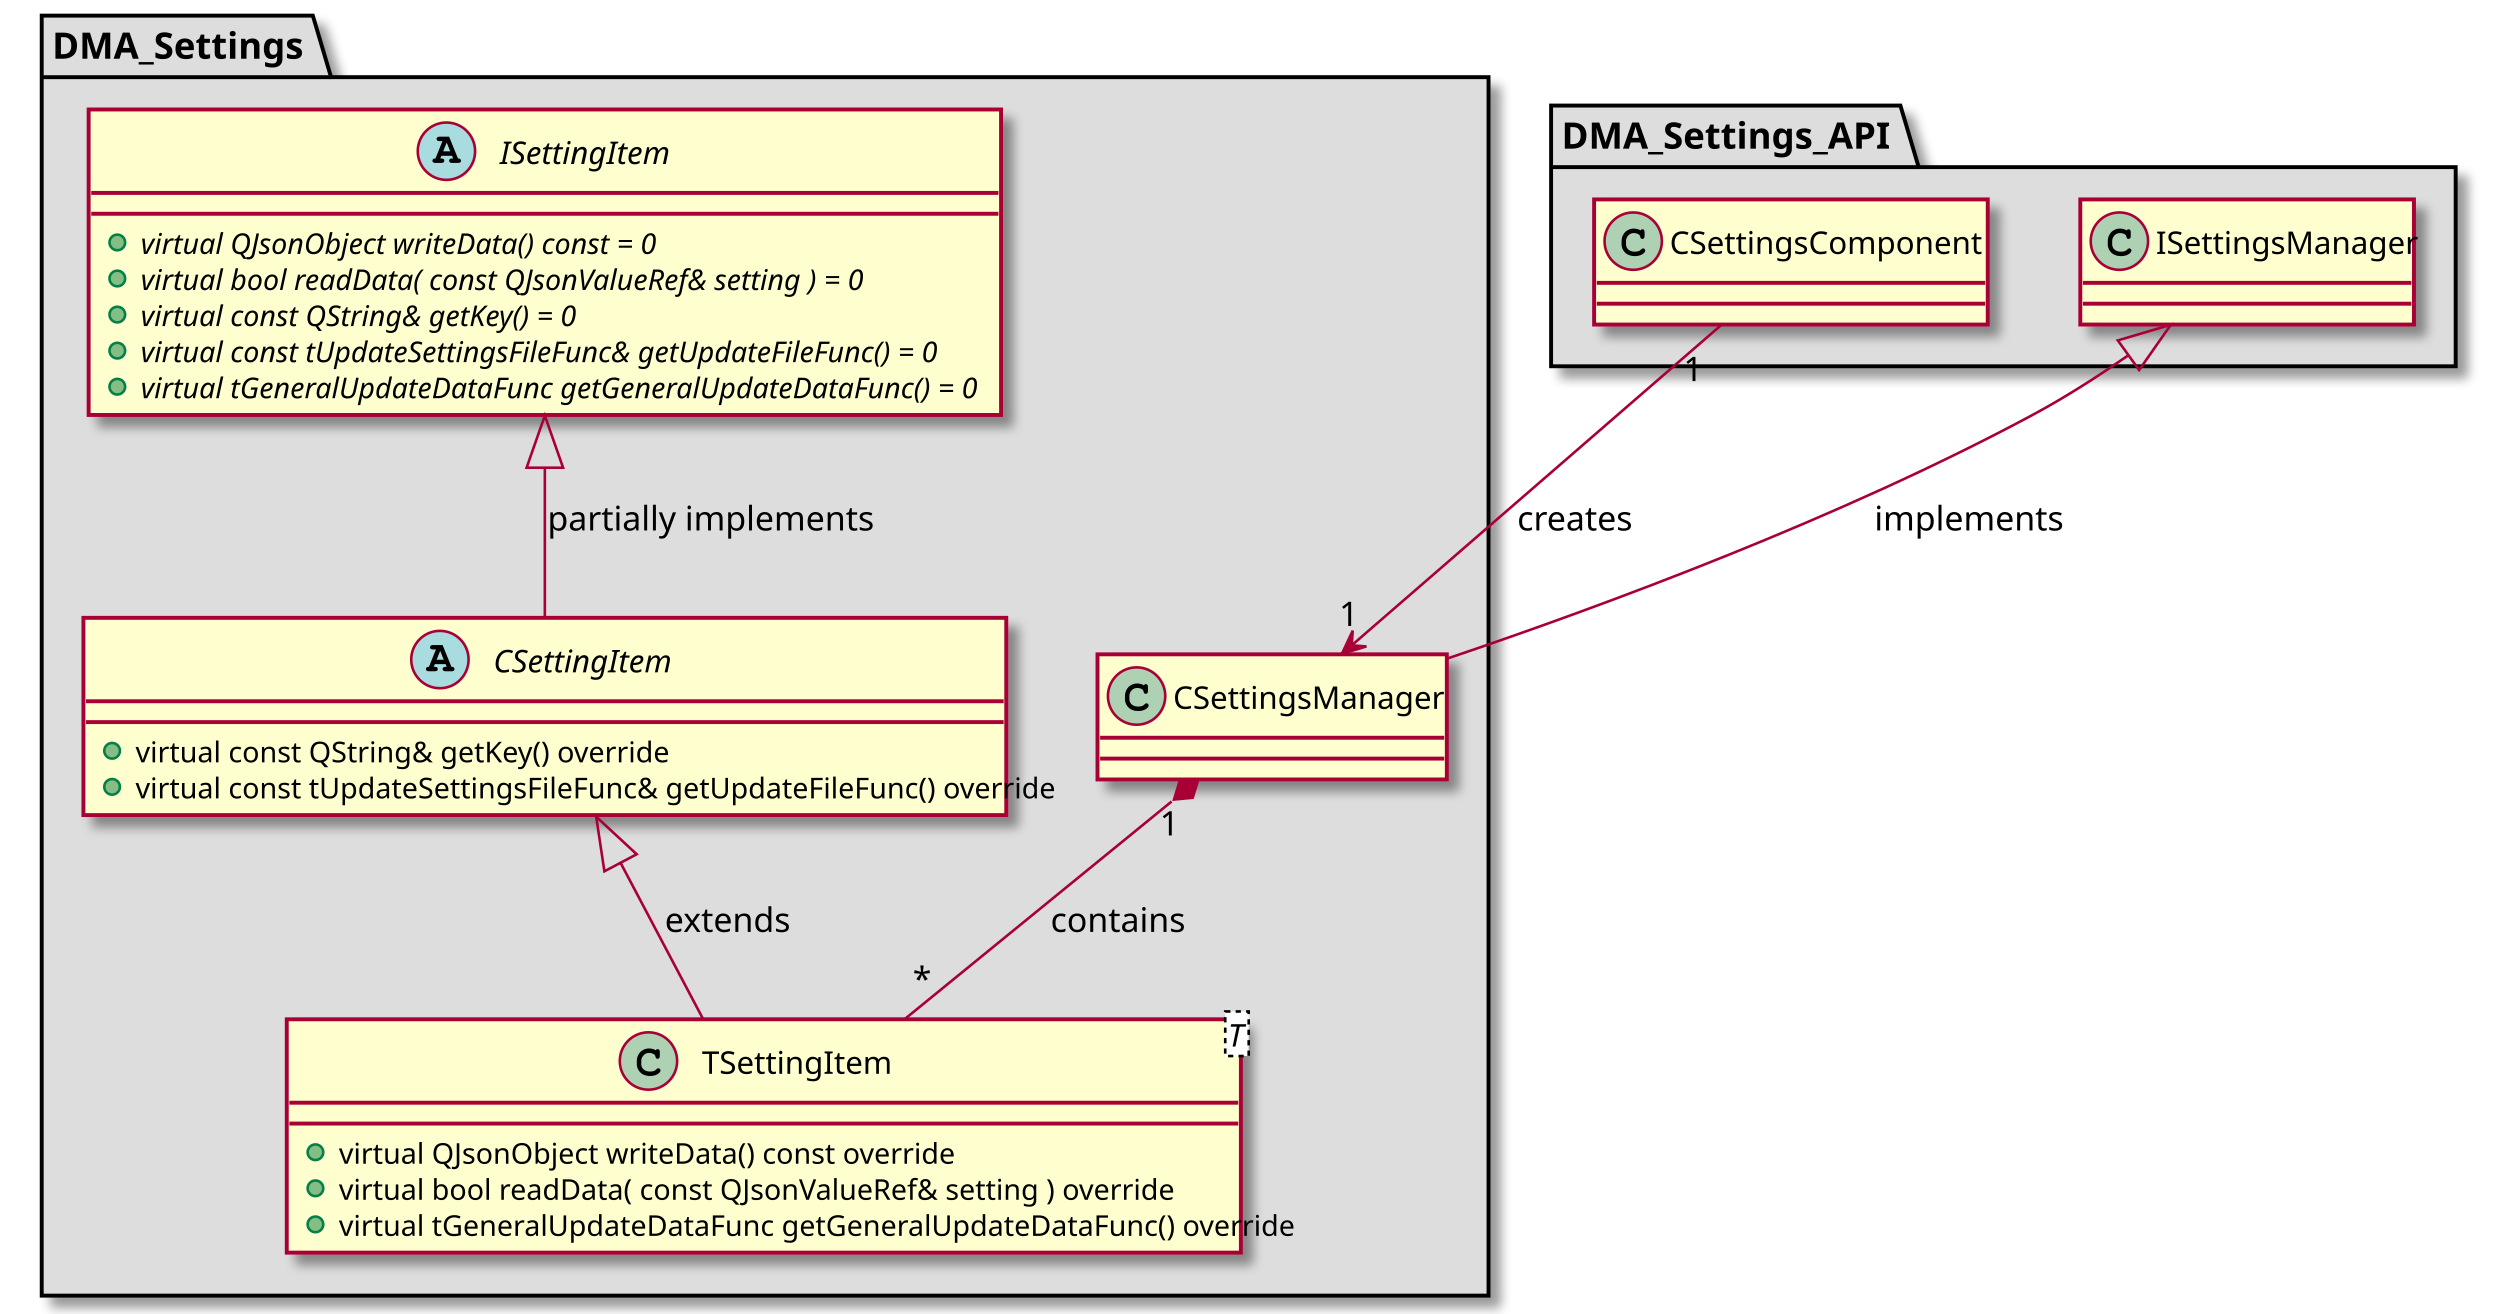
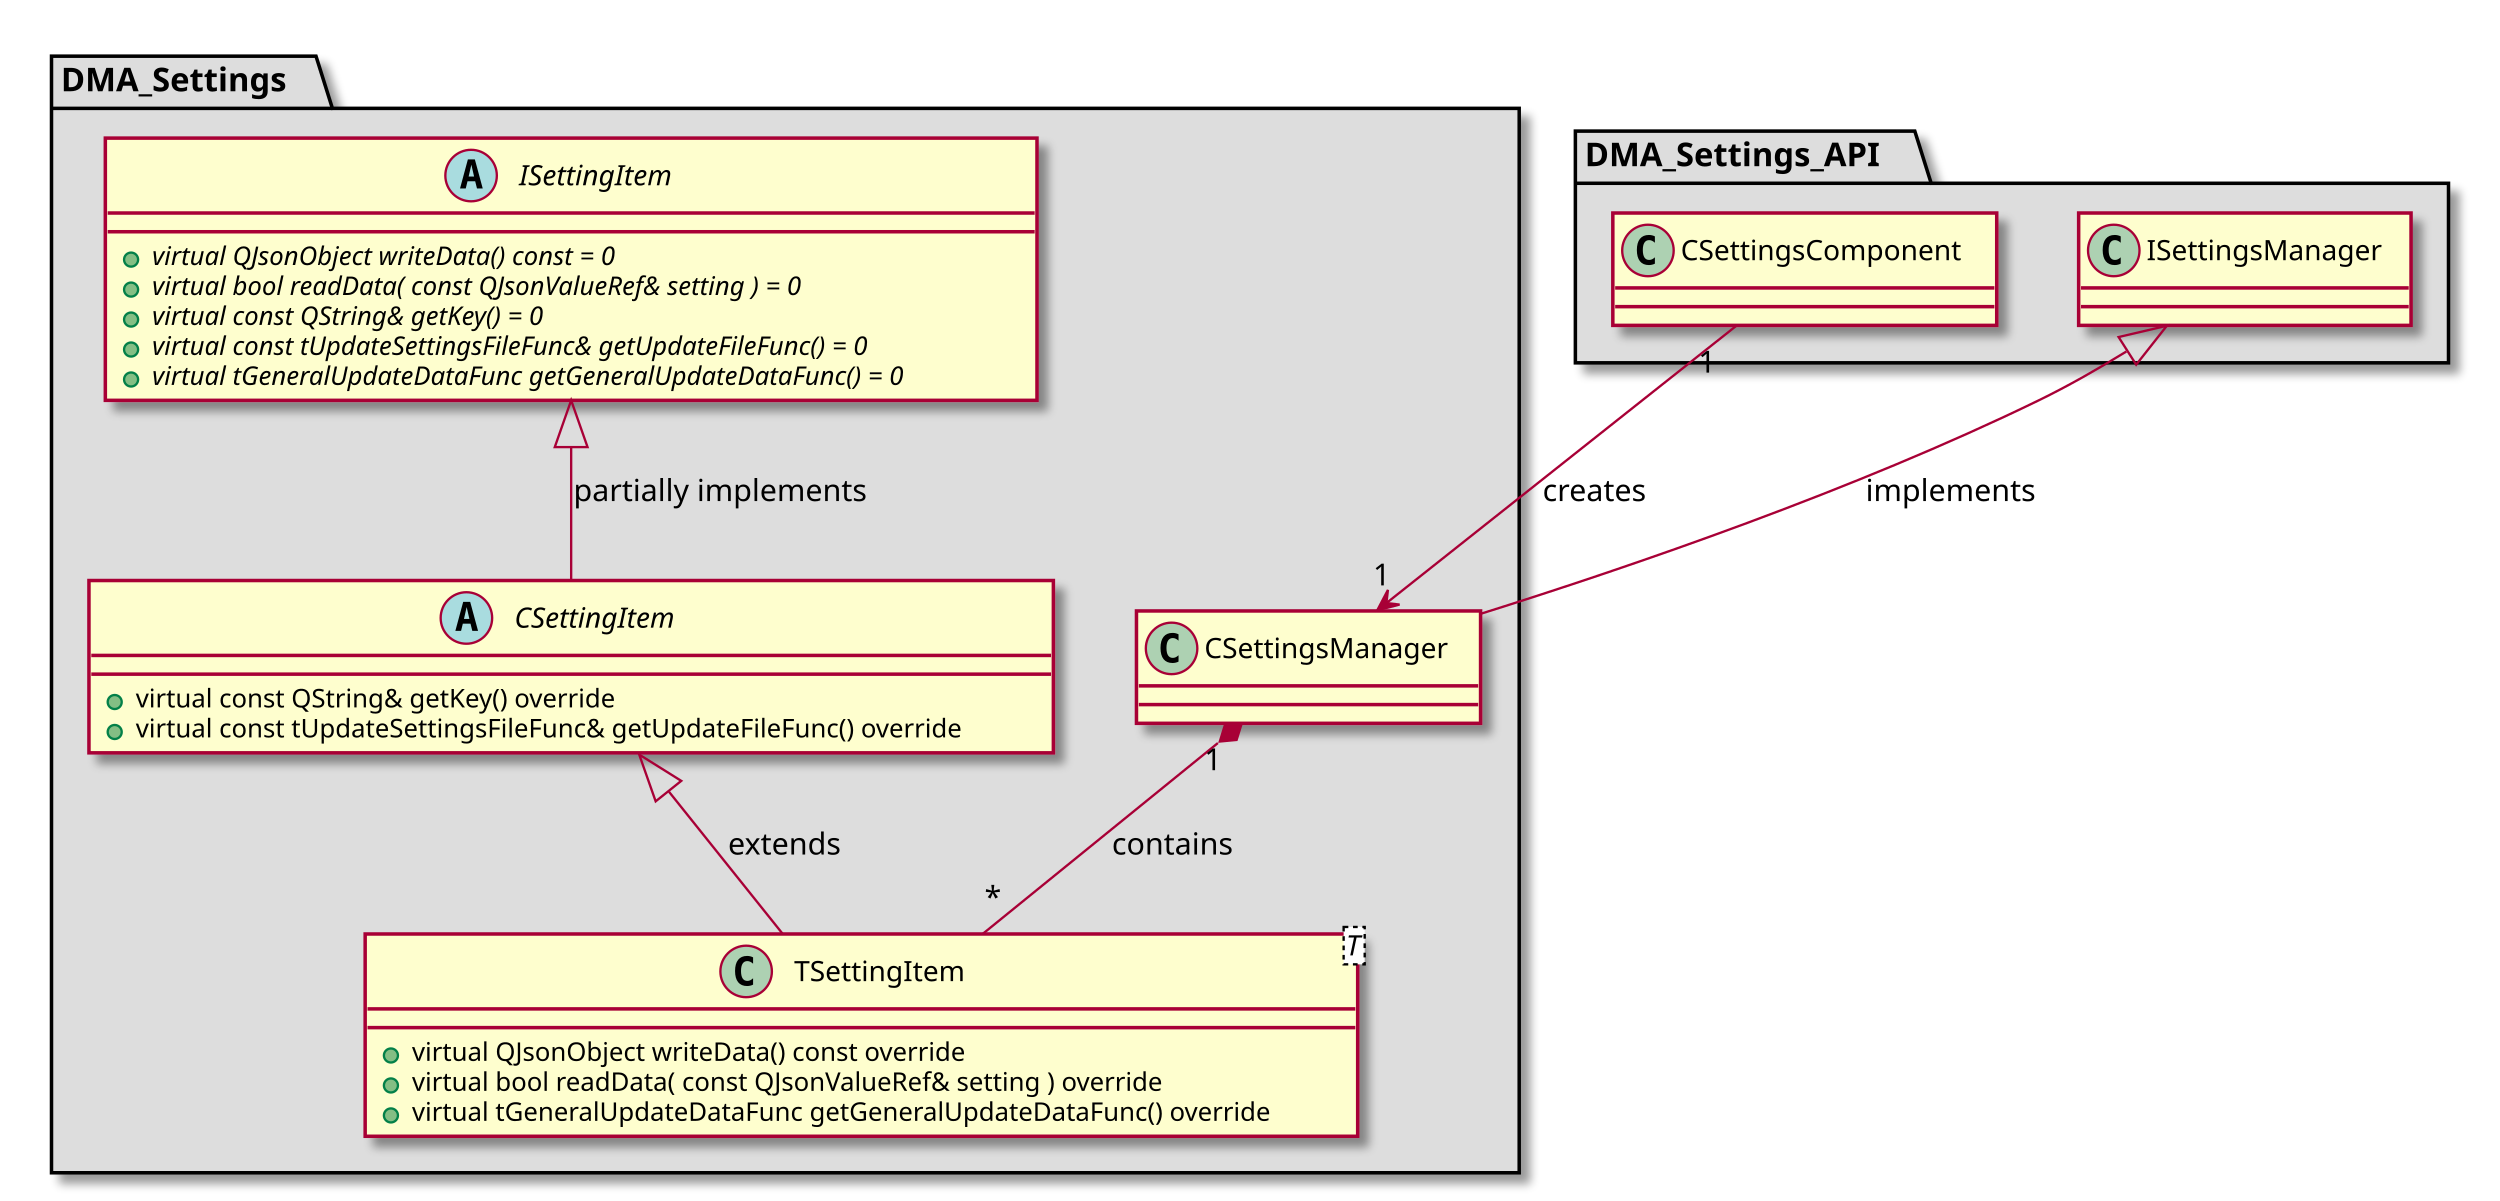
- <svg xmlns="http://www.w3.org/2000/svg" contentScriptType="application/ecmascript" contentStyleType="text/css" height="504px" preserveAspectRatio="none" style="width:959px;height:504px;background:#FEFEFE;" version="1.1" viewBox="0 0 959 504" width="959px" zoomAndPan="magnify">
+ <svg xmlns="http://www.w3.org/2000/svg" contentScriptType="application/ecmascript" contentStyleType="text/css" height="513px" preserveAspectRatio="none" style="width:1068px;height:513px;background:#FEFEFE;" version="1.1" viewBox="0 0 1068 513" width="1068px" zoomAndPan="magnify">
  <defs>
    <filter height="300%" id="f1pv9taghpx2pv" width="300%" x="-1" y="-1">
      <feGaussianBlur result="blurOut" stdDeviation="2.0" />
      <feColorMatrix in="blurOut" result="blurOut2" type="matrix" values="0 0 0 0 0 0 0 0 0 0 0 0 0 0 0 0 0 0 .4 0" />
      <feOffset dx="4.0" dy="4.0" in="blurOut2" result="blurOut3" />
      <feBlend in="SourceGraphic" in2="blurOut3" mode="normal" />
    </filter>
  </defs>
  <g>
-     <polygon fill="#DDDDDD" filter="url(#f1pv9taghpx2pv)" points="16,6,120,6,127,29.609,571,29.609,571,497,16,497,16,6" style="stroke:#000000;stroke-width:1.5;" />
-     <line style="stroke:#000000;stroke-width:1.5;" x1="16" x2="127" y1="29.609" y2="29.609" />
-     <text fill="#000000" font-family="sans-serif" font-size="14" font-weight="bold" lengthAdjust="spacingAndGlyphs" textLength="98" x="20" y="22.533">DMA_Settings</text>
-     <polygon fill="#DDDDDD" filter="url(#f1pv9taghpx2pv)" points="595,40.5,729,40.5,736,64.109,942,64.109,942,140.5,595,140.5,595,40.5" style="stroke:#000000;stroke-width:1.5;" />
-     <line style="stroke:#000000;stroke-width:1.5;" x1="595" x2="736" y1="64.109" y2="64.109" />
-     <text fill="#000000" font-family="sans-serif" font-size="14" font-weight="bold" lengthAdjust="spacingAndGlyphs" textLength="128" x="599" y="57.033">DMA_Settings_API</text>
-     <rect codeLine="8" fill="#FEFECE" filter="url(#f1pv9taghpx2pv)" height="75.672" id="CSettingItem" style="stroke:#A80036;stroke-width:1.5;" width="354" x="32" y="237" />
-     <ellipse cx="168.75" cy="253" fill="#A9DCDF" rx="11" ry="11" style="stroke:#A80036;stroke-width:1.0;" />
-     <path d="M170.938,254.766 L166.797,254.766 L166.375,255.797 L166.797,255.797 Q167.406,255.797 167.672,256.031 Q167.938,256.266 167.938,256.656 Q167.938,257.031 167.672,257.266 Q167.406,257.5 166.797,257.5 L164.5,257.5 Q163.891,257.5 163.633,257.266 Q163.375,257.031 163.375,256.641 Q163.375,256.266 163.648,256.023 Q163.922,255.781 164.547,255.797 L167.219,249.141 L166.109,249.141 Q165.5,249.141 165.234,248.906 Q164.969,248.672 164.969,248.281 Q164.969,247.906 165.234,247.672 Q165.5,247.438 166.109,247.438 L169.781,247.438 L173.172,255.797 Q173.766,255.797 173.953,255.938 Q174.344,256.203 174.344,256.656 Q174.344,257.031 174.086,257.266 Q173.828,257.5 173.219,257.5 L170.922,257.5 Q170.312,257.5 170.047,257.266 Q169.781,257.031 169.781,256.641 Q169.781,256.266 170.047,256.031 Q170.312,255.797 170.922,255.797 L171.344,255.797 L170.938,254.766 Z M170.219,253.062 L168.859,249.688 L167.484,253.062 L170.219,253.062 Z " fill="#000000" />
-     <text fill="#000000" font-family="sans-serif" font-size="12" font-style="italic" lengthAdjust="spacingAndGlyphs" textLength="72" x="189.25" y="257.91">CSettingItem</text>
-     <line style="stroke:#A80036;stroke-width:1.5;" x1="33" x2="385" y1="269" y2="269" />
-     <line style="stroke:#A80036;stroke-width:1.5;" x1="33" x2="385" y1="277" y2="277" />
-     <ellipse cx="43" cy="288" fill="#84BE84" rx="3" ry="3" style="stroke:#038048;stroke-width:1.0;" />
-     <text fill="#000000" font-family="sans-serif" font-size="11" lengthAdjust="spacingAndGlyphs" textLength="193" x="52" y="292.419">virtual const QString&amp; getKey() override</text>
-     <ellipse cx="43" cy="301.836" fill="#84BE84" rx="3" ry="3" style="stroke:#038048;stroke-width:1.0;" />
-     <text fill="#000000" font-family="sans-serif" font-size="11" lengthAdjust="spacingAndGlyphs" textLength="328" x="52" y="306.255">virtual const tUpdateSettingsFileFunc&amp; getUpdateFileFunc() override</text>
-     <rect codeLine="14" fill="#FEFECE" filter="url(#f1pv9taghpx2pv)" height="48" id="CSettingsManager" style="stroke:#A80036;stroke-width:1.5;" width="134" x="421" y="251" />
-     <ellipse cx="436" cy="267" fill="#ADD1B2" rx="11" ry="11" style="stroke:#A80036;stroke-width:1.0;" />
-     <path d="M438.766,262.875 Q438.922,262.656 439.109,262.547 Q439.297,262.438 439.516,262.438 Q439.891,262.438 440.125,262.695 Q440.359,262.953 440.359,263.562 L440.359,265.016 Q440.359,265.625 440.125,265.891 Q439.891,266.156 439.516,266.156 Q439.172,266.156 438.969,265.953 Q438.766,265.766 438.656,265.25 Q438.609,264.891 438.422,264.703 Q438.094,264.328 437.484,264.109 Q436.875,263.891 436.25,263.891 Q435.484,263.891 434.852,264.219 Q434.219,264.547 433.727,265.297 Q433.234,266.047 433.234,267.078 L433.234,268.172 Q433.234,269.406 434.125,270.227 Q435.016,271.047 436.609,271.047 Q437.547,271.047 438.203,270.797 Q438.594,270.641 439.016,270.203 Q439.281,269.938 439.43,269.859 Q439.578,269.781 439.781,269.781 Q440.109,269.781 440.367,270.039 Q440.625,270.297 440.625,270.641 Q440.625,270.984 440.281,271.391 Q439.781,271.969 438.984,272.297 Q437.906,272.75 436.609,272.75 Q435.094,272.75 433.891,272.125 Q432.906,271.625 432.219,270.555 Q431.531,269.484 431.531,268.203 L431.531,267.047 Q431.531,265.719 432.148,264.57 Q432.766,263.422 433.859,262.805 Q434.953,262.188 436.188,262.188 Q436.922,262.188 437.57,262.352 Q438.219,262.516 438.766,262.875 Z " fill="#000000" />
-     <text fill="#000000" font-family="sans-serif" font-size="12" lengthAdjust="spacingAndGlyphs" textLength="102" x="450" y="271.91">CSettingsManager</text>
-     <line style="stroke:#A80036;stroke-width:1.5;" x1="422" x2="554" y1="283" y2="283" />
-     <line style="stroke:#A80036;stroke-width:1.5;" x1="422" x2="554" y1="291" y2="291" />
-     <rect codeLine="18" fill="#FEFECE" filter="url(#f1pv9taghpx2pv)" height="117.18" id="ISettingItem" style="stroke:#A80036;stroke-width:1.5;" width="350" x="34" y="42" />
-     <ellipse cx="171.25" cy="58" fill="#A9DCDF" rx="11" ry="11" style="stroke:#A80036;stroke-width:1.0;" />
-     <path d="M173.438,59.766 L169.297,59.766 L168.875,60.797 L169.297,60.797 Q169.906,60.797 170.172,61.031 Q170.438,61.266 170.438,61.656 Q170.438,62.031 170.172,62.266 Q169.906,62.5 169.297,62.5 L167,62.5 Q166.391,62.5 166.133,62.266 Q165.875,62.031 165.875,61.641 Q165.875,61.266 166.148,61.023 Q166.422,60.781 167.047,60.797 L169.719,54.141 L168.609,54.141 Q168,54.141 167.734,53.906 Q167.469,53.672 167.469,53.281 Q167.469,52.906 167.734,52.672 Q168,52.438 168.609,52.438 L172.281,52.438 L175.672,60.797 Q176.266,60.797 176.453,60.938 Q176.844,61.203 176.844,61.656 Q176.844,62.031 176.586,62.266 Q176.328,62.5 175.719,62.5 L173.422,62.5 Q172.812,62.5 172.547,62.266 Q172.281,62.031 172.281,61.641 Q172.281,61.266 172.547,61.031 Q172.812,60.797 173.422,60.797 L173.844,60.797 L173.438,59.766 Z M172.719,58.062 L171.359,54.688 L169.984,58.062 L172.719,58.062 Z " fill="#000000" />
-     <text fill="#000000" font-family="sans-serif" font-size="12" font-style="italic" lengthAdjust="spacingAndGlyphs" textLength="67" x="191.75" y="62.91">ISettingItem</text>
-     <line style="stroke:#A80036;stroke-width:1.5;" x1="35" x2="383" y1="74" y2="74" />
-     <line style="stroke:#A80036;stroke-width:1.5;" x1="35" x2="383" y1="82" y2="82" />
-     <ellipse cx="45" cy="93" fill="#84BE84" rx="3" ry="3" style="stroke:#038048;stroke-width:1.0;" />
-     <text fill="#000000" font-family="sans-serif" font-size="11" font-style="italic" lengthAdjust="spacingAndGlyphs" textLength="205" x="54" y="97.419">virtual QJsonObject writeData() const = 0</text>
-     <ellipse cx="45" cy="106.836" fill="#84BE84" rx="3" ry="3" style="stroke:#038048;stroke-width:1.0;" />
-     <text fill="#000000" font-family="sans-serif" font-size="11" font-style="italic" lengthAdjust="spacingAndGlyphs" textLength="286" x="54" y="111.255">virtual bool readData( const QJsonValueRef&amp; setting ) = 0</text>
-     <ellipse cx="45" cy="120.672" fill="#84BE84" rx="3" ry="3" style="stroke:#038048;stroke-width:1.0;" />
-     <text fill="#000000" font-family="sans-serif" font-size="11" font-style="italic" lengthAdjust="spacingAndGlyphs" textLength="170" x="54" y="125.091">virtual const QString&amp; getKey() = 0</text>
-     <ellipse cx="45" cy="134.508" fill="#84BE84" rx="3" ry="3" style="stroke:#038048;stroke-width:1.0;" />
-     <text fill="#000000" font-family="sans-serif" font-size="11" font-style="italic" lengthAdjust="spacingAndGlyphs" textLength="313" x="54" y="138.927">virtual const tUpdateSettingsFileFunc&amp; getUpdateFileFunc() = 0</text>
-     <ellipse cx="45" cy="148.344" fill="#84BE84" rx="3" ry="3" style="stroke:#038048;stroke-width:1.0;" />
-     <text fill="#000000" font-family="sans-serif" font-size="11" font-style="italic" lengthAdjust="spacingAndGlyphs" textLength="324" x="54" y="152.763">virtual tGeneralUpdateDataFunc getGeneralUpdateDataFunc() = 0</text>
-     <rect codeLine="27" fill="#FEFECE" filter="url(#f1pv9taghpx2pv)" height="89.508" id="TSettingItem_T_" style="stroke:#A80036;stroke-width:1.5;" width="366" x="110" y="391" />
-     <ellipse cx="248.75" cy="407" fill="#ADD1B2" rx="11" ry="11" style="stroke:#A80036;stroke-width:1.0;" />
-     <path d="M251.516,402.875 Q251.672,402.656 251.859,402.547 Q252.047,402.438 252.266,402.438 Q252.641,402.438 252.875,402.695 Q253.109,402.953 253.109,403.562 L253.109,405.016 Q253.109,405.625 252.875,405.891 Q252.641,406.156 252.266,406.156 Q251.922,406.156 251.719,405.953 Q251.516,405.766 251.406,405.25 Q251.359,404.891 251.172,404.703 Q250.844,404.328 250.234,404.109 Q249.625,403.891 249,403.891 Q248.234,403.891 247.602,404.219 Q246.969,404.547 246.477,405.297 Q245.984,406.047 245.984,407.078 L245.984,408.172 Q245.984,409.406 246.875,410.227 Q247.766,411.047 249.359,411.047 Q250.297,411.047 250.953,410.797 Q251.344,410.641 251.766,410.203 Q252.031,409.938 252.18,409.859 Q252.328,409.781 252.531,409.781 Q252.859,409.781 253.117,410.039 Q253.375,410.297 253.375,410.641 Q253.375,410.984 253.031,411.391 Q252.531,411.969 251.734,412.297 Q250.656,412.75 249.359,412.75 Q247.844,412.75 246.641,412.125 Q245.656,411.625 244.969,410.555 Q244.281,409.484 244.281,408.203 L244.281,407.047 Q244.281,405.719 244.898,404.57 Q245.516,403.422 246.609,402.805 Q247.703,402.188 248.938,402.188 Q249.672,402.188 250.32,402.352 Q250.969,402.516 251.516,402.875 Z " fill="#000000" />
-     <text fill="#000000" font-family="sans-serif" font-size="12" lengthAdjust="spacingAndGlyphs" textLength="69" x="269.25" y="411.91">TSettingItem</text>
-     <rect fill="#FEFEFE" height="17.094" style="stroke:#000000;stroke-width:1.0;stroke-dasharray:2.0,2.0;" width="9" x="470" y="388" />
-     <text fill="#000000" font-family="sans-serif" font-size="12" font-style="italic" lengthAdjust="spacingAndGlyphs" textLength="7" x="471" y="401.457">T</text>
-     <line style="stroke:#A80036;stroke-width:1.5;" x1="111" x2="475" y1="423" y2="423" />
-     <line style="stroke:#A80036;stroke-width:1.5;" x1="111" x2="475" y1="431" y2="431" />
-     <ellipse cx="121" cy="442" fill="#84BE84" rx="3" ry="3" style="stroke:#038048;stroke-width:1.0;" />
-     <text fill="#000000" font-family="sans-serif" font-size="11" lengthAdjust="spacingAndGlyphs" textLength="225" x="130" y="446.419">virtual QJsonObject writeData() const override</text>
-     <ellipse cx="121" cy="455.836" fill="#84BE84" rx="3" ry="3" style="stroke:#038048;stroke-width:1.0;" />
-     <text fill="#000000" font-family="sans-serif" font-size="11" lengthAdjust="spacingAndGlyphs" textLength="304" x="130" y="460.255">virtual bool readData( const QJsonValueRef&amp; setting ) override</text>
-     <ellipse cx="121" cy="469.672" fill="#84BE84" rx="3" ry="3" style="stroke:#038048;stroke-width:1.0;" />
-     <text fill="#000000" font-family="sans-serif" font-size="11" lengthAdjust="spacingAndGlyphs" textLength="340" x="130" y="474.091">virtual tGeneralUpdateDataFunc getGeneralUpdateDataFunc() override</text>
-     <rect codeLine="39" fill="#FEFECE" filter="url(#f1pv9taghpx2pv)" height="48" id="CSettingsComponent" style="stroke:#A80036;stroke-width:1.5;" width="151" x="611.5" y="76.5" />
-     <ellipse cx="626.5" cy="92.5" fill="#ADD1B2" rx="11" ry="11" style="stroke:#A80036;stroke-width:1.0;" />
-     <path d="M629.266,88.375 Q629.422,88.156 629.609,88.047 Q629.797,87.938 630.016,87.938 Q630.391,87.938 630.625,88.195 Q630.859,88.453 630.859,89.062 L630.859,90.516 Q630.859,91.125 630.625,91.391 Q630.391,91.656 630.016,91.656 Q629.672,91.656 629.469,91.453 Q629.266,91.266 629.156,90.75 Q629.109,90.391 628.922,90.203 Q628.594,89.828 627.984,89.609 Q627.375,89.391 626.75,89.391 Q625.984,89.391 625.352,89.719 Q624.719,90.047 624.227,90.797 Q623.734,91.547 623.734,92.578 L623.734,93.672 Q623.734,94.906 624.625,95.727 Q625.516,96.547 627.109,96.547 Q628.047,96.547 628.703,96.297 Q629.094,96.141 629.516,95.703 Q629.781,95.438 629.93,95.359 Q630.078,95.281 630.281,95.281 Q630.609,95.281 630.867,95.539 Q631.125,95.797 631.125,96.141 Q631.125,96.484 630.781,96.891 Q630.281,97.469 629.484,97.797 Q628.406,98.25 627.109,98.25 Q625.594,98.25 624.391,97.625 Q623.406,97.125 622.719,96.055 Q622.031,94.984 622.031,93.703 L622.031,92.547 Q622.031,91.219 622.648,90.07 Q623.266,88.922 624.359,88.305 Q625.453,87.688 626.688,87.688 Q627.422,87.688 628.07,87.852 Q628.719,88.016 629.266,88.375 Z " fill="#000000" />
-     <text fill="#000000" font-family="sans-serif" font-size="12" lengthAdjust="spacingAndGlyphs" textLength="119" x="640.5" y="97.41">CSettingsComponent</text>
-     <line style="stroke:#A80036;stroke-width:1.5;" x1="612.5" x2="761.5" y1="108.5" y2="108.5" />
-     <line style="stroke:#A80036;stroke-width:1.5;" x1="612.5" x2="761.5" y1="116.5" y2="116.5" />
-     <rect codeLine="43" fill="#FEFECE" filter="url(#f1pv9taghpx2pv)" height="48" id="ISettingsManager" style="stroke:#A80036;stroke-width:1.5;" width="128" x="798" y="76.5" />
-     <ellipse cx="813" cy="92.5" fill="#ADD1B2" rx="11" ry="11" style="stroke:#A80036;stroke-width:1.0;" />
-     <path d="M815.766,88.375 Q815.922,88.156 816.109,88.047 Q816.297,87.938 816.516,87.938 Q816.891,87.938 817.125,88.195 Q817.359,88.453 817.359,89.062 L817.359,90.516 Q817.359,91.125 817.125,91.391 Q816.891,91.656 816.516,91.656 Q816.172,91.656 815.969,91.453 Q815.766,91.266 815.656,90.75 Q815.609,90.391 815.422,90.203 Q815.094,89.828 814.484,89.609 Q813.875,89.391 813.25,89.391 Q812.484,89.391 811.852,89.719 Q811.219,90.047 810.727,90.797 Q810.234,91.547 810.234,92.578 L810.234,93.672 Q810.234,94.906 811.125,95.727 Q812.016,96.547 813.609,96.547 Q814.547,96.547 815.203,96.297 Q815.594,96.141 816.016,95.703 Q816.281,95.438 816.43,95.359 Q816.578,95.281 816.781,95.281 Q817.109,95.281 817.367,95.539 Q817.625,95.797 817.625,96.141 Q817.625,96.484 817.281,96.891 Q816.781,97.469 815.984,97.797 Q814.906,98.25 813.609,98.25 Q812.094,98.25 810.891,97.625 Q809.906,97.125 809.219,96.055 Q808.531,94.984 808.531,93.703 L808.531,92.547 Q808.531,91.219 809.148,90.07 Q809.766,88.922 810.859,88.305 Q811.953,87.688 813.188,87.688 Q813.922,87.688 814.57,87.852 Q815.219,88.016 815.766,88.375 Z " fill="#000000" />
-     <text fill="#000000" font-family="sans-serif" font-size="12" lengthAdjust="spacingAndGlyphs" textLength="96" x="827" y="97.41">ISettingsManager</text>
-     <line style="stroke:#A80036;stroke-width:1.5;" x1="799" x2="925" y1="108.5" y2="108.5" />
-     <line style="stroke:#A80036;stroke-width:1.5;" x1="799" x2="925" y1="116.5" y2="116.5" />
-     <path codeLine="50" d="M209,179.429 C209,199.4 209,219.971 209,236.806 " fill="none" id="ISettingItem-backto-CSettingItem" style="stroke:#A80036;stroke-width:1.0;" />
-     <polygon fill="none" points="202,179.42,209,159.42,216,179.42,202,179.42" style="stroke:#A80036;stroke-width:1.0;" />
-     <text fill="#000000" font-family="sans-serif" font-size="13" lengthAdjust="spacingAndGlyphs" textLength="116" x="210" y="203.495">partially implements</text>
-     <path codeLine="51" d="M816.255,136.417 C804.755,144.39 792.203,152.438 780,159 C706.22,198.672 615.737,232.172 555.227,252.604 " fill="none" id="ISettingsManager-backto-CSettingsManager" style="stroke:#A80036;stroke-width:1.0;" />
-     <polygon fill="none" points="812.396,130.57,832.72,124.575,820.57,141.936,812.396,130.57" style="stroke:#A80036;stroke-width:1.0;" />
-     <text fill="#000000" font-family="sans-serif" font-size="13" lengthAdjust="spacingAndGlyphs" textLength="67" x="719" y="203.495">implements</text>
-     <path codeLine="52" d="M238.145,331.167 C248.465,350.701 259.931,372.404 269.7,390.897 " fill="none" id="CSettingItem-backto-TSettingItem_T_" style="stroke:#A80036;stroke-width:1.0;" />
-     <polygon fill="none" points="231.847,334.232,228.694,313.278,244.226,327.692,231.847,334.232" style="stroke:#A80036;stroke-width:1.0;" />
-     <text fill="#000000" font-family="sans-serif" font-size="13" lengthAdjust="spacingAndGlyphs" textLength="46" x="255" y="357.495">extends</text>
-     <path codeLine="55" d="M449.427,307.452 C420.206,331.278 379.686,364.318 347.207,390.8 " fill="none" id="CSettingsManager-backto-TSettingItem_T_" style="stroke:#A80036;stroke-width:1.0;" />
-     <polygon fill="#A80036" points="459.645,299.12,452.467,299.811,450.344,306.702,457.522,306.012,459.645,299.12" style="stroke:#A80036;stroke-width:1.0;" />
-     <text fill="#000000" font-family="sans-serif" font-size="13" lengthAdjust="spacingAndGlyphs" textLength="49" x="403" y="357.495">contains</text>
-     <text fill="#000000" font-family="sans-serif" font-size="13" lengthAdjust="spacingAndGlyphs" textLength="7" x="444.88" y="320.487">1</text>
-     <text fill="#000000" font-family="sans-serif" font-size="13" lengthAdjust="spacingAndGlyphs" textLength="5" x="350.125" y="380.214">*</text>
-     <path codeLine="56" d="M660.162,124.764 C623.414,156.618 557.593,213.675 518.854,247.255 " fill="none" id="CSettingsComponent-to-CSettingsManager" style="stroke:#A80036;stroke-width:1.0;" />
-     <polygon fill="#A80036" points="514.73,250.83,524.151,247.959,518.509,247.556,518.912,241.913,514.73,250.83" style="stroke:#A80036;stroke-width:1.0;" />
-     <text fill="#000000" font-family="sans-serif" font-size="13" lengthAdjust="spacingAndGlyphs" textLength="43" x="582" y="203.495">creates</text>
-     <text fill="#000000" font-family="sans-serif" font-size="13" lengthAdjust="spacingAndGlyphs" textLength="7" x="645.767" y="146.166">1</text>
-     <text fill="#000000" font-family="sans-serif" font-size="13" lengthAdjust="spacingAndGlyphs" textLength="7" x="513.683" y="240.127">1</text>
+     <polygon fill="#DDDDDD" filter="url(#f1pv9taghpx2pv)" points="22,24,135,24,142,46.297,649,46.297,649,501,22,501,22,24" style="stroke: #000000; stroke-width: 1.5;" />
+     <line style="stroke: #000000; stroke-width: 1.5;" x1="22" x2="142" y1="46.297" y2="46.297" />
+     <text fill="#000000" font-family="sans-serif" font-size="14" font-weight="bold" lengthAdjust="spacingAndGlyphs" textLength="107" x="26" y="38.995">DMA_Settings</text>
+     <polygon fill="#DDDDDD" filter="url(#f1pv9taghpx2pv)" points="673,56,818,56,825,78.297,1046,78.297,1046,155,673,155,673,56" style="stroke: #000000; stroke-width: 1.5;" />
+     <line style="stroke: #000000; stroke-width: 1.5;" x1="673" x2="825" y1="78.297" y2="78.297" />
+     <text fill="#000000" font-family="sans-serif" font-size="14" font-weight="bold" lengthAdjust="spacingAndGlyphs" textLength="139" x="677" y="70.995">DMA_Settings_API</text>
+     <rect fill="#FEFECE" filter="url(#f1pv9taghpx2pv)" height="73.609" id="CSettingItem" style="stroke: #A80036; stroke-width: 1.5;" width="412" x="38" y="248" />
+     <ellipse cx="199.25" cy="264" fill="#A9DCDF" rx="11" ry="11" style="stroke: #A80036; stroke-width: 1.0;" />
+     <path d="M199.359,259.344 L198.203,264.422 L200.531,264.422 L199.359,259.344 Z M197.875,257.109 L200.859,257.109 L204.219,269.5 L201.766,269.5 L201,266.438 L197.719,266.438 L196.969,269.5 L194.531,269.5 L197.875,257.109 Z " />
+     <text fill="#000000" font-family="sans-serif" font-size="12" font-style="italic" lengthAdjust="spacingAndGlyphs" textLength="81" x="219.75" y="268.154">CSettingItem</text>
+     <line style="stroke: #A80036; stroke-width: 1.5;" x1="39" x2="449" y1="280" y2="280" />
+     <line style="stroke: #A80036; stroke-width: 1.5;" x1="39" x2="449" y1="288" y2="288" />
+     <ellipse cx="49" cy="299.902" fill="#84BE84" rx="3" ry="3" style="stroke: #038048; stroke-width: 1.0;" />
+     <text fill="#000000" font-family="sans-serif" font-size="11" lengthAdjust="spacingAndGlyphs" textLength="228" x="58" y="302.21">virtual const QString&amp; getKey() override</text>
+     <ellipse cx="49" cy="312.707" fill="#84BE84" rx="3" ry="3" style="stroke: #038048; stroke-width: 1.0;" />
+     <text fill="#000000" font-family="sans-serif" font-size="11" lengthAdjust="spacingAndGlyphs" textLength="386" x="58" y="315.015">virtual const tUpdateSettingsFileFunc&amp; getUpdateFileFunc() override</text>
+     <rect fill="#FEFECE" filter="url(#f1pv9taghpx2pv)" height="48" id="CSettingsManager" style="stroke: #A80036; stroke-width: 1.5;" width="147" x="485.5" y="261" />
+     <ellipse cx="500.5" cy="277" fill="#ADD1B2" rx="11" ry="11" style="stroke: #A80036; stroke-width: 1.0;" />
+     <path d="M503.469,282.641 Q502.891,282.938 502.25,283.078 Q501.609,283.234 500.906,283.234 Q498.406,283.234 497.078,281.594 Q495.766,279.938 495.766,276.812 Q495.766,273.688 497.078,272.031 Q498.406,270.375 500.906,270.375 Q501.609,270.375 502.25,270.531 Q502.906,270.688 503.469,270.984 L503.469,273.703 Q502.844,273.125 502.25,272.859 Q501.656,272.578 501.031,272.578 Q499.688,272.578 499,273.656 Q498.312,274.719 498.312,276.812 Q498.312,278.906 499,279.984 Q499.688,281.047 501.031,281.047 Q501.656,281.047 502.25,280.781 Q502.844,280.5 503.469,279.922 L503.469,282.641 Z " />
+     <text fill="#000000" font-family="sans-serif" font-size="12" lengthAdjust="spacingAndGlyphs" textLength="115" x="514.5" y="281.154">CSettingsManager</text>
+     <line style="stroke: #A80036; stroke-width: 1.5;" x1="486.5" x2="631.5" y1="293" y2="293" />
+     <line style="stroke: #A80036; stroke-width: 1.5;" x1="486.5" x2="631.5" y1="301" y2="301" />
+     <rect fill="#FEFECE" filter="url(#f1pv9taghpx2pv)" height="112.023" id="ISettingItem" style="stroke: #A80036; stroke-width: 1.5;" width="398" x="45" y="59" />
+     <ellipse cx="201.25" cy="75" fill="#A9DCDF" rx="11" ry="11" style="stroke: #A80036; stroke-width: 1.0;" />
+     <path d="M201.359,70.344 L200.203,75.422 L202.531,75.422 L201.359,70.344 Z M199.875,68.109 L202.859,68.109 L206.219,80.5 L203.766,80.5 L203,77.438 L199.719,77.438 L198.969,80.5 L196.531,80.5 L199.875,68.109 Z " />
+     <text fill="#000000" font-family="sans-serif" font-size="12" font-style="italic" lengthAdjust="spacingAndGlyphs" textLength="77" x="221.75" y="79.154">ISettingItem</text>
+     <line style="stroke: #A80036; stroke-width: 1.5;" x1="46" x2="442" y1="91" y2="91" />
+     <line style="stroke: #A80036; stroke-width: 1.5;" x1="46" x2="442" y1="99" y2="99" />
+     <ellipse cx="56" cy="110.902" fill="#84BE84" rx="3" ry="3" style="stroke: #038048; stroke-width: 1.0;" />
+     <text fill="#000000" font-family="sans-serif" font-size="11" font-style="italic" lengthAdjust="spacingAndGlyphs" textLength="232" x="65" y="113.21">virtual QJsonObject writeData() const = 0</text>
+     <ellipse cx="56" cy="123.707" fill="#84BE84" rx="3" ry="3" style="stroke: #038048; stroke-width: 1.0;" />
+     <text fill="#000000" font-family="sans-serif" font-size="11" font-style="italic" lengthAdjust="spacingAndGlyphs" textLength="328" x="65" y="126.015">virtual bool readData( const QJsonValueRef&amp; setting ) = 0</text>
+     <ellipse cx="56" cy="136.512" fill="#84BE84" rx="3" ry="3" style="stroke: #038048; stroke-width: 1.0;" />
+     <text fill="#000000" font-family="sans-serif" font-size="11" font-style="italic" lengthAdjust="spacingAndGlyphs" textLength="200" x="65" y="138.82">virtual const QString&amp; getKey() = 0</text>
+     <ellipse cx="56" cy="149.316" fill="#84BE84" rx="3" ry="3" style="stroke: #038048; stroke-width: 1.0;" />
+     <text fill="#000000" font-family="sans-serif" font-size="11" font-style="italic" lengthAdjust="spacingAndGlyphs" textLength="356" x="65" y="151.625">virtual const tUpdateSettingsFileFunc&amp; getUpdateFileFunc() = 0</text>
+     <ellipse cx="56" cy="162.121" fill="#84BE84" rx="3" ry="3" style="stroke: #038048; stroke-width: 1.0;" />
+     <text fill="#000000" font-family="sans-serif" font-size="11" font-style="italic" lengthAdjust="spacingAndGlyphs" textLength="372" x="65" y="164.429">virtual tGeneralUpdateDataFunc getGeneralUpdateDataFunc() = 0</text>
+     <rect fill="#FEFECE" filter="url(#f1pv9taghpx2pv)" height="86.414" id="TSettingItem_T_" style="stroke: #A80036; stroke-width: 1.5;" width="424" x="156" y="399" />
+     <ellipse cx="318.75" cy="415" fill="#ADD1B2" rx="11" ry="11" style="stroke: #A80036; stroke-width: 1.0;" />
+     <path d="M321.719,420.641 Q321.141,420.938 320.5,421.078 Q319.859,421.234 319.156,421.234 Q316.656,421.234 315.328,419.594 Q314.016,417.938 314.016,414.812 Q314.016,411.688 315.328,410.031 Q316.656,408.375 319.156,408.375 Q319.859,408.375 320.5,408.531 Q321.156,408.688 321.719,408.984 L321.719,411.703 Q321.094,411.125 320.5,410.859 Q319.906,410.578 319.281,410.578 Q317.938,410.578 317.25,411.656 Q316.562,412.719 316.562,414.812 Q316.562,416.906 317.25,417.984 Q317.938,419.047 319.281,419.047 Q319.906,419.047 320.5,418.781 Q321.094,418.5 321.719,417.922 L321.719,420.641 Z " />
+     <text fill="#000000" font-family="sans-serif" font-size="12" lengthAdjust="spacingAndGlyphs" textLength="79" x="339.25" y="419.154">TSettingItem</text>
+     <rect fill="#FEFEFE" height="15.969" style="stroke: #000000; stroke-width: 1.0; stroke-dasharray: 2.0,2.0;" width="9" x="574" y="396" />
+     <text fill="#000000" font-family="sans-serif" font-size="12" font-style="italic" lengthAdjust="spacingAndGlyphs" textLength="7" x="575" y="408.139">T</text>
+     <line style="stroke: #A80036; stroke-width: 1.5;" x1="157" x2="579" y1="431" y2="431" />
+     <line style="stroke: #A80036; stroke-width: 1.5;" x1="157" x2="579" y1="439" y2="439" />
+     <ellipse cx="167" cy="450.902" fill="#84BE84" rx="3" ry="3" style="stroke: #038048; stroke-width: 1.0;" />
+     <text fill="#000000" font-family="sans-serif" font-size="11" lengthAdjust="spacingAndGlyphs" textLength="260" x="176" y="453.21">virtual QJsonObject writeData() const override</text>
+     <ellipse cx="167" cy="463.707" fill="#84BE84" rx="3" ry="3" style="stroke: #038048; stroke-width: 1.0;" />
+     <text fill="#000000" font-family="sans-serif" font-size="11" lengthAdjust="spacingAndGlyphs" textLength="356" x="176" y="466.015">virtual bool readData( const QJsonValueRef&amp; setting ) override</text>
+     <ellipse cx="167" cy="476.512" fill="#84BE84" rx="3" ry="3" style="stroke: #038048; stroke-width: 1.0;" />
+     <text fill="#000000" font-family="sans-serif" font-size="11" lengthAdjust="spacingAndGlyphs" textLength="398" x="176" y="478.82">virtual tGeneralUpdateDataFunc getGeneralUpdateDataFunc() override</text>
+     <rect fill="#FEFECE" filter="url(#f1pv9taghpx2pv)" height="48" id="CSettingsComponent" style="stroke: #A80036; stroke-width: 1.5;" width="164" x="689" y="91" />
+     <ellipse cx="704" cy="107" fill="#ADD1B2" rx="11" ry="11" style="stroke: #A80036; stroke-width: 1.0;" />
+     <path d="M706.969,112.641 Q706.391,112.938 705.75,113.078 Q705.109,113.234 704.406,113.234 Q701.906,113.234 700.578,111.594 Q699.266,109.938 699.266,106.812 Q699.266,103.688 700.578,102.031 Q701.906,100.375 704.406,100.375 Q705.109,100.375 705.75,100.531 Q706.406,100.688 706.969,100.984 L706.969,103.703 Q706.344,103.125 705.75,102.859 Q705.156,102.578 704.531,102.578 Q703.188,102.578 702.5,103.656 Q701.812,104.719 701.812,106.812 Q701.812,108.906 702.5,109.984 Q703.188,111.047 704.531,111.047 Q705.156,111.047 705.75,110.781 Q706.344,110.5 706.969,109.922 L706.969,112.641 Z " />
+     <text fill="#000000" font-family="sans-serif" font-size="12" lengthAdjust="spacingAndGlyphs" textLength="132" x="718" y="111.154">CSettingsComponent</text>
+     <line style="stroke: #A80036; stroke-width: 1.5;" x1="690" x2="852" y1="123" y2="123" />
+     <line style="stroke: #A80036; stroke-width: 1.5;" x1="690" x2="852" y1="131" y2="131" />
+     <rect fill="#FEFECE" filter="url(#f1pv9taghpx2pv)" height="48" id="ISettingsManager" style="stroke: #A80036; stroke-width: 1.5;" width="142" x="888" y="91" />
+     <ellipse cx="903" cy="107" fill="#ADD1B2" rx="11" ry="11" style="stroke: #A80036; stroke-width: 1.0;" />
+     <path d="M905.969,112.641 Q905.391,112.938 904.75,113.078 Q904.109,113.234 903.406,113.234 Q900.906,113.234 899.578,111.594 Q898.266,109.938 898.266,106.812 Q898.266,103.688 899.578,102.031 Q900.906,100.375 903.406,100.375 Q904.109,100.375 904.75,100.531 Q905.406,100.688 905.969,100.984 L905.969,103.703 Q905.344,103.125 904.75,102.859 Q904.156,102.578 903.531,102.578 Q902.188,102.578 901.5,103.656 Q900.812,104.719 900.812,106.812 Q900.812,108.906 901.5,109.984 Q902.188,111.047 903.531,111.047 Q904.156,111.047 904.75,110.781 Q905.344,110.5 905.969,109.922 L905.969,112.641 Z " />
+     <text fill="#000000" font-family="sans-serif" font-size="12" lengthAdjust="spacingAndGlyphs" textLength="110" x="917" y="111.154">ISettingsManager</text>
+     <line style="stroke: #A80036; stroke-width: 1.5;" x1="889" x2="1029" y1="123" y2="123" />
+     <line style="stroke: #A80036; stroke-width: 1.5;" x1="889" x2="1029" y1="131" y2="131" />
+     <path d="M244,191.16 C244,210.9 244,231.3 244,247.93 " fill="none" id="ISettingItem-CSettingItem" style="stroke: #A80036; stroke-width: 1.0;" />
+     <polygon fill="none" points="237,191.01,244,171.01,251,191.01,237,191.01" style="stroke: #A80036; stroke-width: 1.0;" />
+     <text fill="#000000" font-family="sans-serif" font-size="13" lengthAdjust="spacingAndGlyphs" textLength="130" x="245" y="214.067">partially implements</text>
+     <path d="M908.4,150.15 C896.41,157.53 883.48,164.93 871,171 C792.27,209.33 697.04,241.98 632.66,262.18 " fill="none" id="ISettingsManager-CSettingsManager" style="stroke: #A80036; stroke-width: 1.0;" />
+     <polygon fill="none" points="905.06,143.98,925.69,139.15,912.58,155.79,905.06,143.98" style="stroke: #A80036; stroke-width: 1.0;" />
+     <text fill="#000000" font-family="sans-serif" font-size="13" lengthAdjust="spacingAndGlyphs" textLength="76" x="797" y="214.067">implements</text>
+     <path d="M285.77,338.21 C301.56,357.95 319.32,380.15 334.28,398.85 " fill="none" id="CSettingItem-TSettingItem_T_" style="stroke: #A80036; stroke-width: 1.0;" />
+     <polygon fill="none" points="280.1,342.33,273.07,322.34,291.03,333.59,280.1,342.33" style="stroke: #A80036; stroke-width: 1.0;" />
+     <text fill="#000000" font-family="sans-serif" font-size="13" lengthAdjust="spacingAndGlyphs" textLength="51" x="311" y="365.067">extends</text>
+     <path d="M520.28,317.42 C491.36,340.89 451.54,373.21 419.87,398.91 " fill="none" id="CSettingsManager-TSettingItem_T_" style="stroke: #A80036; stroke-width: 1.0;" />
+     <polygon fill="#A80036" points="530.41,309.21,523.231,309.886,521.094,316.774,528.273,316.097,530.41,309.21" style="stroke: #A80036; stroke-width: 1.0;" />
+     <text fill="#000000" font-family="sans-serif" font-size="13" lengthAdjust="spacingAndGlyphs" textLength="54" x="475" y="365.067">contains</text>
+     <text fill="#000000" font-family="sans-serif" font-size="13" lengthAdjust="spacingAndGlyphs" textLength="8" x="514.466" y="329.022">1</text>
+     <text fill="#000000" font-family="sans-serif" font-size="13" lengthAdjust="spacingAndGlyphs" textLength="7" x="420.579" y="387.892">*</text>
+     <path d="M741.97,139.01 C702.94,169.94 633.7,224.8 592.51,257.45 " fill="none" id="CSettingsComponent-CSettingsManager" style="stroke: #A80036; stroke-width: 1.0;" />
+     <polygon fill="#A80036" points="588.36,260.73,597.898,258.274,592.278,257.624,592.928,252.005,588.36,260.73" style="stroke: #A80036; stroke-width: 1.0;" />
+     <text fill="#000000" font-family="sans-serif" font-size="13" lengthAdjust="spacingAndGlyphs" textLength="48" x="659" y="214.067">creates</text>
+     <text fill="#000000" font-family="sans-serif" font-size="13" lengthAdjust="spacingAndGlyphs" textLength="8" x="725.506" y="159.168">1</text>
+     <text fill="#000000" font-family="sans-serif" font-size="13" lengthAdjust="spacingAndGlyphs" textLength="8" x="586.542" y="250.069">1</text>
  </g>
</svg>
